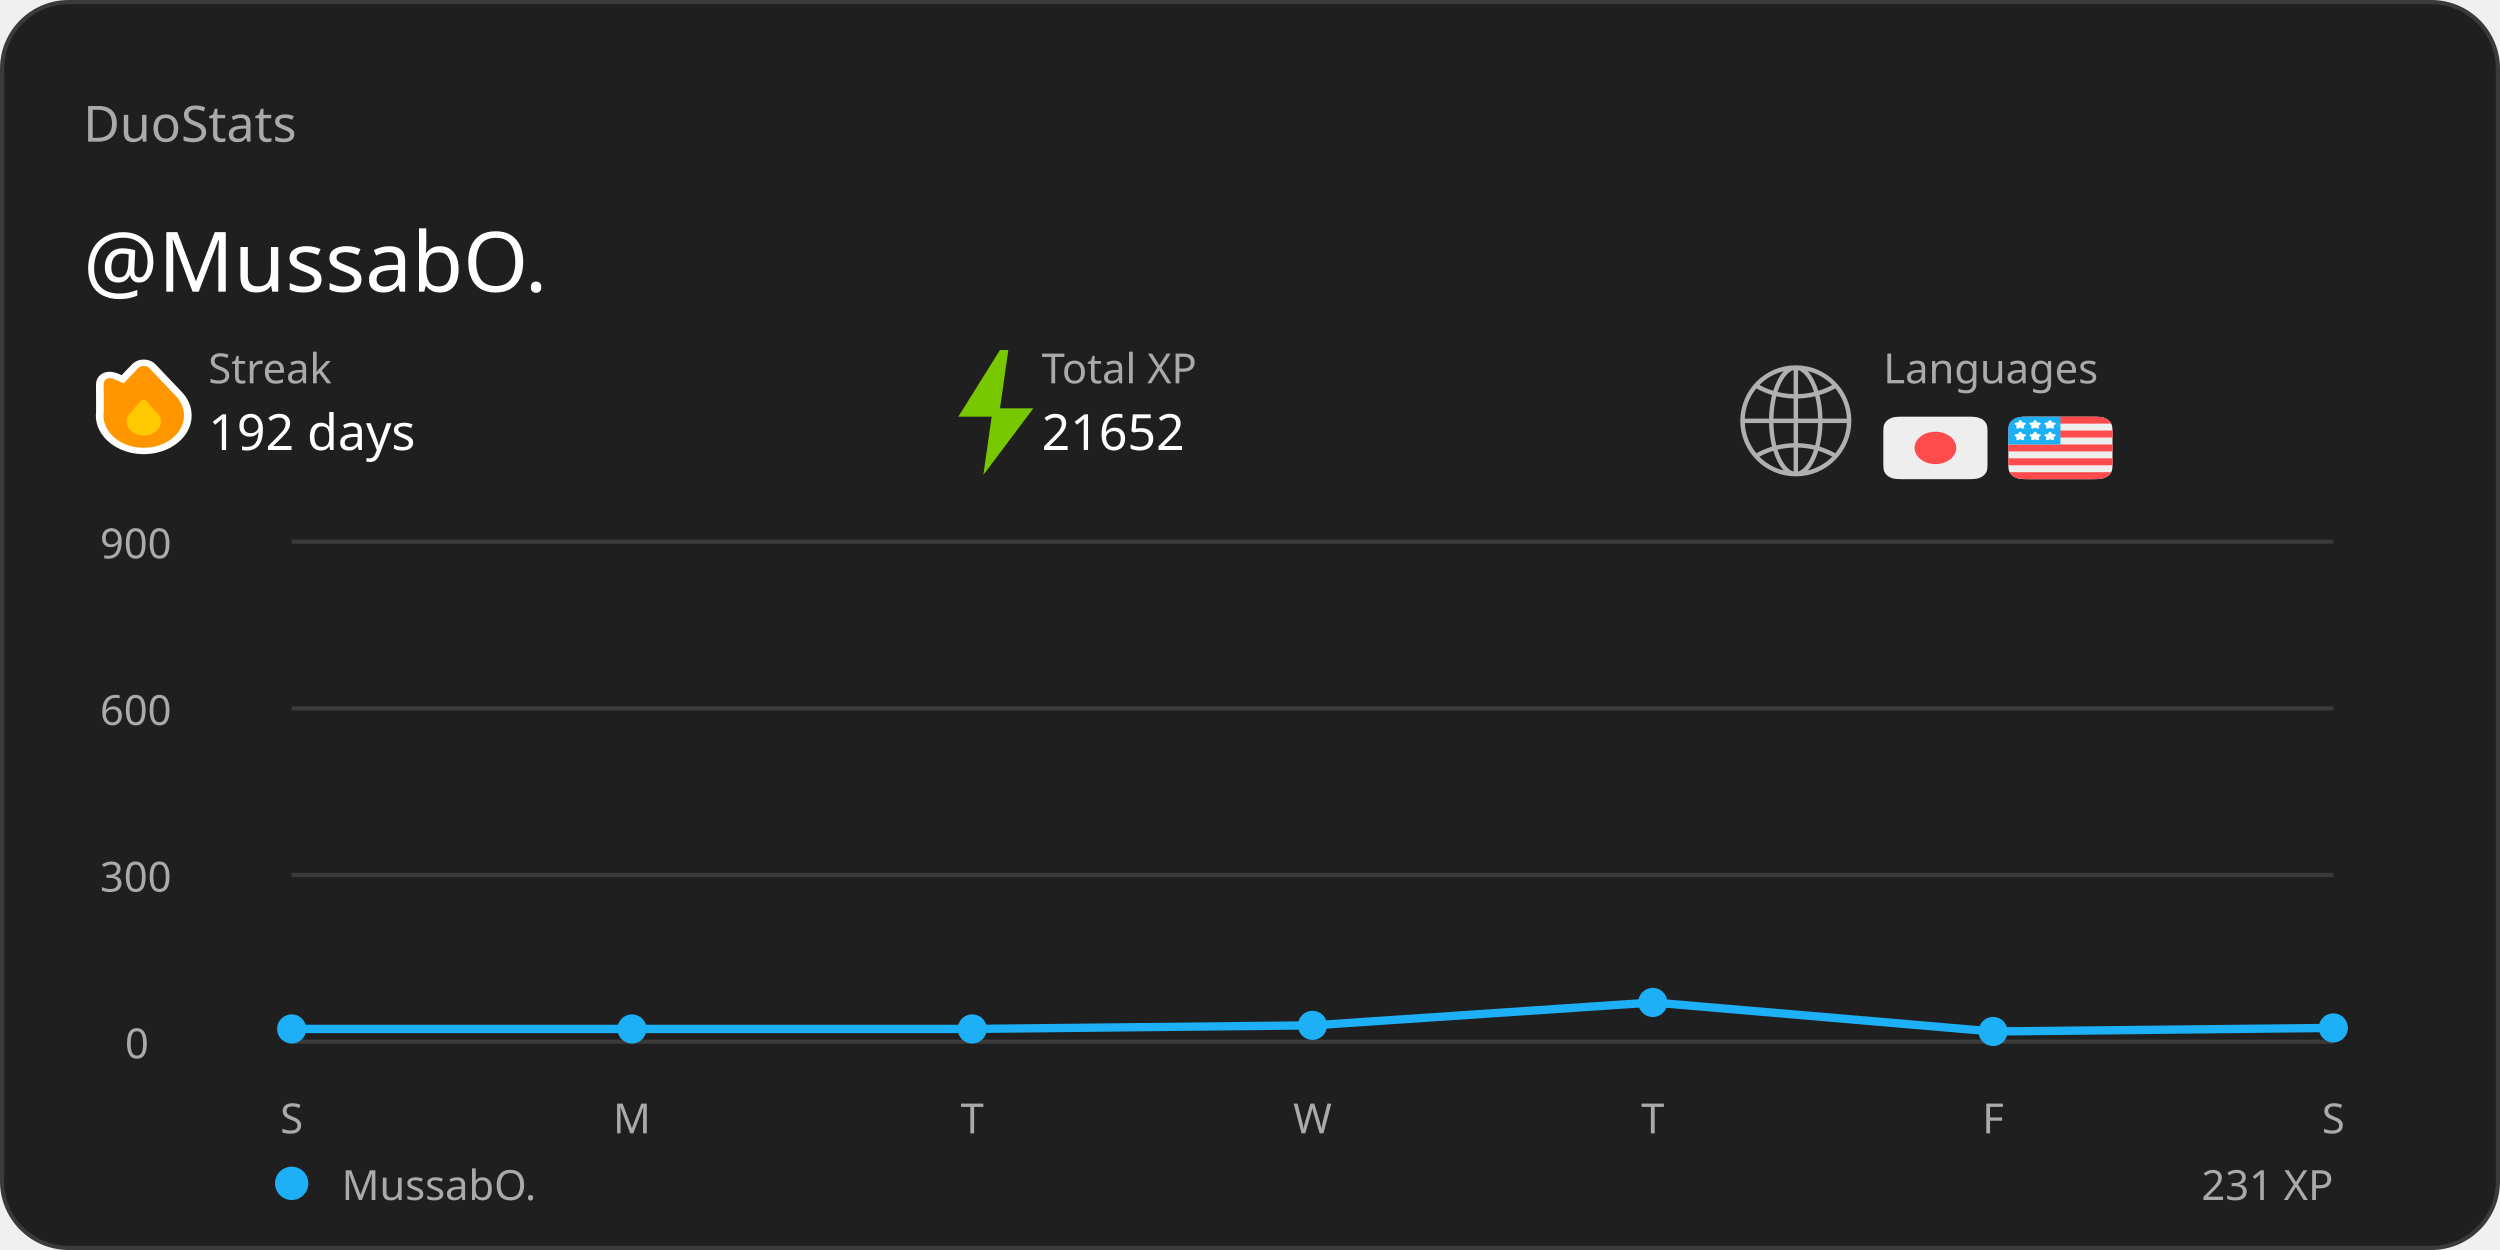
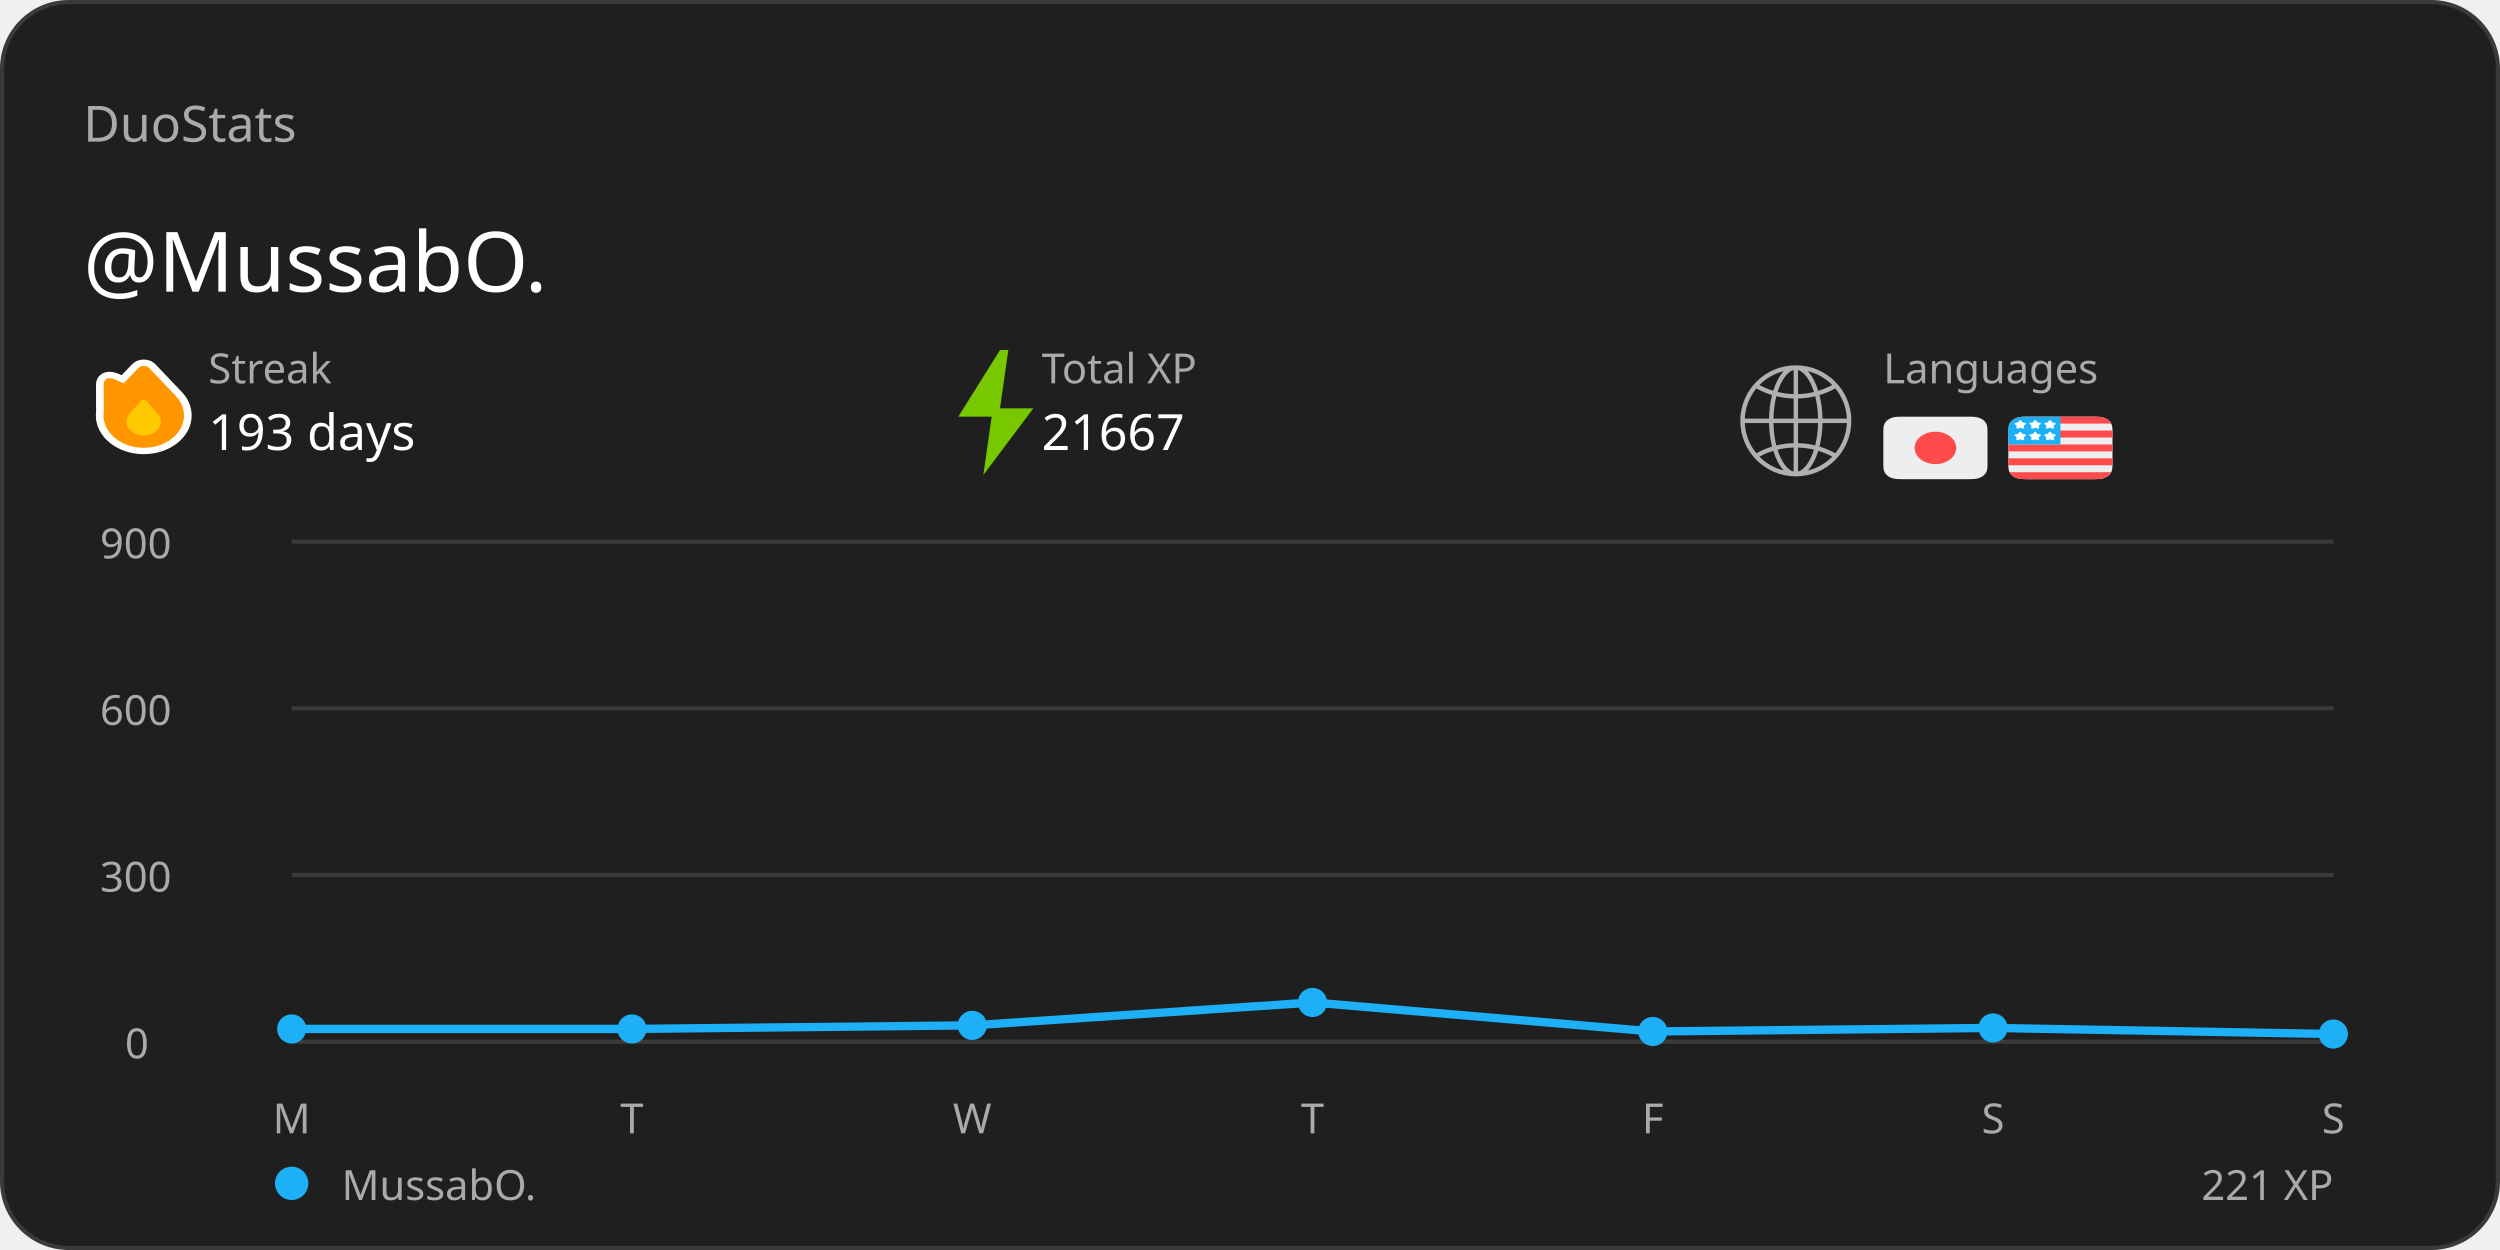
<svg xmlns="http://www.w3.org/2000/svg" width="600" height="300" viewBox="0 0 600 300">
  <rect x="0.5" y="0.5" width="599" height="299" rx="16" fill="#1F1F1F" stroke="#3A3A3A" />
  <text x="20" y="34" fill="#AAAAAA" font-size="12" font-family="DIN Round Pro, system-ui, sans-serif">DuoStats</text>
  <text x="20" y="70" fill="#FFFFFF" font-size="20" font-family="DIN Round Pro, system-ui, sans-serif">@MussabO.</text>
  <g transform="translate(23, 86) scale(0.92, 0.7666667)">
    <g id="Page-1" stroke="none" stroke-width="1" fill="none" fill-rule="evenodd">
      <g id="streak" transform="translate(1, 1)" fill-rule="nonzero">
        <g id="Group" fill="#FF9600" stroke="#FFFFFF" stroke-width="2">
          <path d="M0.068,15.675 L0.044,7.216 C0.039,5.334 1.25,3.942 3.056,4.246 C3.413,4.306 3.998,4.491 4.306,4.656 L5.997,5.561 L9.247,1.464 C9.793,0.776 10.622,0.376 11.5,0.376 C12.378,0.376 13.207,0.776 13.753,1.464 L20.523,10 C22.123,11.939 22.999,14.375 23,16.889 C23,23.034 17.843,28 11.5,28 C5.157,28 0,23.034 0,16.889 C0,16.481 0.023,16.076 0.068,15.675 Z" id="Path" />
        </g>
        <g id="Group" transform="translate(7, 11)" fill="#FFC800">
          <path d="M1.012,5.077 C1.026,5.04 1.046,5.005 1.069,4.973 L3.719,1.364 C3.893,1.127 4.17,0.987 4.464,0.987 C4.758,0.987 5.035,1.127 5.209,1.364 L7.732,4.8 C8.541,5.595 8.998,6.681 9,7.815 C9,10.208 6.985,12.148 4.5,12.148 C2.015,12.148 0,10.208 0,7.815 C0,6.776 0.38,5.823 1.012,5.077 L1.012,5.077 Z" id="Path" />
        </g>
      </g>
    </g>
  </g>
  <text x="50" y="92" fill="#AAAAAA" font-size="10" font-family="DIN Round Pro, system-ui, sans-serif">Streak</text>
-   <text x="50" y="108" fill="#FFFFFF" font-size="12" font-family="DIN Round Pro, system-ui, sans-serif">192 days</text>
+   <text x="50" y="108" fill="#FFFFFF" font-size="12" font-family="DIN Round Pro, system-ui, sans-serif">193 days</text>
  <path d="M240 84 230 100h8l-2 14 12-16h-8l2-14z" fill="#78C800" />
  <text x="250" y="92" fill="#AAAAAA" font-size="10" font-family="DIN Round Pro, system-ui, sans-serif">Total XP</text>
-   <text x="250" y="108" fill="#FFFFFF" font-size="12" font-family="DIN Round Pro, system-ui, sans-serif">21652</text>
+   <text x="250" y="108" fill="#FFFFFF" font-size="12" font-family="DIN Round Pro, system-ui, sans-serif">21667</text>
  <g transform="translate(415, 85) scale(1.0, 1.0)">
    <g id="SVGRepo_bgCarrier" stroke-width="0" />
    <g id="SVGRepo_tracerCarrier" stroke-linecap="round" stroke-linejoin="round" />
    <g id="SVGRepo_iconCarrier">
      <g id="icomoon-ignore"> </g>
      <path d="M16 2.672c-0.004 0-0.007 0-0.011 0-0.002 0-0.003 0-0.005 0-0.005 0-0.010 0.001-0.016 0.001-7.347 0.017-13.296 5.977-13.296 13.327 0 7.348 5.949 13.309 13.296 13.327 0.005 0 0.010 0.001 0.016 0.001 0.002 0 0.004 0 0.005 0 0.004 0 0.008 0 0.011 0 7.36 0 13.328-5.968 13.328-13.328s-5.968-13.328-13.328-13.328zM16.533 10.648c1.413-0.039 2.788-0.225 4.112-0.548 0.399 1.571 0.647 3.382 0.686 5.367h-4.798v-4.819zM16.533 9.582v-5.759c1.437 0.398 2.893 2.314 3.821 5.252-1.231 0.297-2.509 0.47-3.821 0.507zM15.467 3.81v5.772c-1.323-0.037-2.611-0.213-3.852-0.515 0.936-2.956 2.405-4.879 3.852-5.256zM15.467 10.647v4.82h-4.831c0.039-1.988 0.287-3.801 0.687-5.373 1.334 0.326 2.72 0.515 4.144 0.553zM9.563 15.467h-5.811c0.118-2.741 1.139-5.252 2.773-7.241 1.187 0.654 2.446 1.189 3.766 1.589-0.431 1.7-0.689 3.617-0.728 5.652zM9.563 16.533c0.039 2.034 0.297 3.951 0.728 5.651-1.319 0.401-2.579 0.936-3.766 1.59-1.635-1.989-2.656-4.5-2.773-7.241h5.811zM10.636 16.533h4.831v4.814c-1.424 0.038-2.81 0.228-4.145 0.555-0.399-1.571-0.647-3.383-0.686-5.369zM15.467 22.412v5.778c-1.448-0.378-2.919-2.303-3.854-5.263 1.241-0.302 2.53-0.478 3.854-0.515zM16.533 28.178v-5.765c1.313 0.038 2.591 0.211 3.822 0.508-0.928 2.941-2.384 4.86-3.822 5.257zM16.533 21.347v-4.814h4.798c-0.039 1.983-0.286 3.791-0.684 5.361-1.325-0.323-2.7-0.51-4.113-0.548zM22.404 16.533h5.845c-0.118 2.741-1.138 5.251-2.773 7.24-1.197-0.658-2.467-1.197-3.797-1.599 0.43-1.698 0.687-3.611 0.726-5.64zM22.404 15.467c-0.039-2.033-0.297-3.946-0.727-5.646 1.33-0.402 2.599-0.94 3.795-1.598 1.636 1.989 2.658 4.501 2.776 7.244h-5.845zM24.738 7.409c-1.061 0.564-2.18 1.031-3.35 1.385-0.623-2.005-1.498-3.642-2.533-4.717 2.27 0.545 4.297 1.719 5.883 3.332zM13.103 4.087c-1.029 1.073-1.9 2.702-2.521 4.697-1.158-0.353-2.268-0.815-3.319-1.375 1.575-1.602 3.587-2.774 5.84-3.322zM7.259 24.587c1.052-0.561 2.163-1.024 3.322-1.377 0.621 1.997 1.492 3.629 2.522 4.702-2.255-0.549-4.268-1.721-5.844-3.326zM18.855 27.922c1.036-1.075 1.911-2.712 2.535-4.721 1.17 0.355 2.29 0.82 3.351 1.387-1.586 1.614-3.614 2.791-5.886 3.334z" fill="#b0b0b0"> </path>
    </g>
  </g>
  <text x="452" y="92" fill="#AAAAAA" font-size="10" font-family="DIN Round Pro, system-ui, sans-serif">Languages</text>
  <g transform="translate(452, 100) scale(0.3571429, 0.2777778)">
    <g clip-path="url(#clip0_129_1008)">
      <path fill-rule="evenodd" clip-rule="evenodd" d="M12.563 0H57.437C61.805 0 63.389 0.455 64.987 1.309C66.584 2.163 67.837 3.416 68.691 5.013C69.545 6.61 70 8.195 70 12.563V41.437C70 45.805 69.545 47.389 68.691 48.986C67.837 50.584 66.584 51.837 64.987 52.691C63.389 53.545 61.805 54 57.437 54H12.563C8.195 54 6.61 53.545 5.013 52.691C3.416 51.837 2.163 50.584 1.309 48.986C0.455 47.389 0 45.805 0 41.437V12.563C0 8.195 0.455 6.61 1.309 5.013C2.163 3.416 3.416 2.163 5.013 1.309C6.61 0.455 8.195 0 12.563 0Z" fill="#EEEEEE" />
      <path d="M35 41C42.732 41 49 34.732 49 27C49 19.268 42.732 13 35 13C27.268 13 21 19.268 21 27C21 34.732 27.268 41 35 41Z" fill="#FF4B4B" />
    </g>
    <defs>
      <clipPath id="clip0_129_1008">
        <rect width="70" height="54" fill="white" />
      </clipPath>
    </defs>
  </g>
  <g transform="translate(482, 100) scale(0.3571429, 0.2777778)">
    <g clip-path="url(#clip0_129_593)">
      <path fill-rule="evenodd" clip-rule="evenodd" d="M12.563 0H57.437C61.805 0 63.389 0.455 64.987 1.309C66.584 2.163 67.837 3.416 68.691 5.013C69.545 6.61 70 8.195 70 12.563V41.437C70 45.805 69.545 47.389 68.691 48.986C67.837 50.584 66.584 51.837 64.987 52.691C63.389 53.545 61.805 54 57.437 54H12.563C8.195 54 6.61 53.545 5.013 52.691C3.416 51.837 2.163 50.584 1.309 48.986C0.455 47.389 0 45.805 0 41.437V12.563C0 8.195 0.455 6.61 1.309 5.013C2.163 3.416 3.416 2.163 5.013 1.309C6.61 0.455 8.195 0 12.563 0Z" fill="#EEEEEE" />
      <path fill-rule="evenodd" clip-rule="evenodd" d="M12.563 0H57.437C61.805 0 63.389 0.455 64.987 1.309C66.584 2.163 67.837 3.416 68.691 5.013C68.863 5.335 69.019 5.656 69.158 6H0.842C0.981 5.656 1.137 5.335 1.309 5.013C2.163 3.416 3.416 2.163 5.013 1.309C6.61 0.455 8.195 0 12.563 0Z" fill="#FF4B4B" />
      <path fill-rule="evenodd" clip-rule="evenodd" d="M69.997 12C69.999 12.182 70 12.37 70 12.563V18H0V12.563C0 12.37 0.001 12.182 0.003 12H69.997Z" fill="#FF4B4B" />
      <path fill-rule="evenodd" clip-rule="evenodd" d="M70 24V30H0V24H70Z" fill="#FF4B4B" />
      <path fill-rule="evenodd" clip-rule="evenodd" d="M70 41.437C70 41.63 69.999 41.818 69.997 42H0.003C0.001 41.818 0 41.63 0 41.437V36H70V41.437Z" fill="#FF4B4B" />
      <path fill-rule="evenodd" clip-rule="evenodd" d="M69.158 48C69.019 48.344 68.863 48.665 68.691 48.986C67.837 50.584 66.584 51.837 64.987 52.691C63.389 53.545 61.805 54 57.437 54H12.563C8.195 54 6.61 53.545 5.013 52.691C3.416 51.837 2.163 50.584 1.309 48.986C1.137 48.665 0.981 48.344 0.842 48H69.158Z" fill="#FF4B4B" />
      <path fill-rule="evenodd" clip-rule="evenodd" d="M12.563 0H35V24H0V12.563C0 8.195 0.455 6.61 1.309 5.013C2.163 3.416 3.416 2.163 5.013 1.309C6.61 0.455 8.195 0 12.563 0Z" fill="#1CB0F6" />
      <path d="M27.806 9.602L26.531 10.273C26.13 10.483 25.635 10.329 25.424 9.929C25.341 9.769 25.312 9.586 25.342 9.409L25.586 7.988C25.609 7.853 25.564 7.715 25.466 7.62L24.434 6.614C24.11 6.298 24.103 5.779 24.419 5.455C24.545 5.326 24.71 5.242 24.888 5.216L26.314 5.009C26.45 4.989 26.567 4.904 26.628 4.781L27.266 3.489C27.466 3.083 27.957 2.916 28.363 3.117C28.525 3.196 28.655 3.327 28.735 3.489L29.373 4.781C29.434 4.904 29.551 4.989 29.687 5.009L31.113 5.216C31.561 5.281 31.871 5.697 31.806 6.145C31.78 6.323 31.696 6.488 31.567 6.614L30.535 7.62C30.437 7.715 30.392 7.853 30.415 7.988L30.659 9.409C30.735 9.855 30.436 10.278 29.99 10.355C29.812 10.385 29.629 10.356 29.47 10.273L28.194 9.602C28.073 9.538 27.928 9.538 27.806 9.602Z" fill="white" />
      <path d="M27.806 19.602L26.531 20.273C26.13 20.483 25.635 20.329 25.424 19.929C25.341 19.769 25.312 19.587 25.342 19.409L25.586 17.988C25.609 17.853 25.564 17.715 25.466 17.62L24.434 16.614C24.11 16.298 24.103 15.779 24.419 15.455C24.545 15.326 24.71 15.242 24.888 15.216L26.314 15.009C26.45 14.989 26.567 14.904 26.628 14.781L27.266 13.489C27.466 13.083 27.957 12.916 28.363 13.117C28.525 13.196 28.655 13.327 28.735 13.489L29.373 14.781C29.434 14.904 29.551 14.989 29.687 15.009L31.113 15.216C31.561 15.281 31.871 15.697 31.806 16.145C31.78 16.323 31.696 16.488 31.567 16.614L30.535 17.62C30.437 17.715 30.392 17.853 30.415 17.988L30.659 19.409C30.735 19.855 30.436 20.278 29.99 20.355C29.812 20.385 29.629 20.356 29.47 20.273L28.194 19.602C28.073 19.538 27.928 19.538 27.806 19.602Z" fill="white" />
      <path d="M17.806 9.602L16.531 10.273C16.13 10.483 15.635 10.329 15.425 9.929C15.341 9.769 15.312 9.586 15.342 9.409L15.586 7.988C15.609 7.853 15.564 7.715 15.466 7.62L14.434 6.614C14.11 6.298 14.103 5.779 14.419 5.455C14.545 5.326 14.71 5.242 14.888 5.216L16.314 5.009C16.45 4.989 16.567 4.904 16.628 4.781L17.266 3.489C17.466 3.083 17.957 2.916 18.363 3.117C18.525 3.196 18.655 3.327 18.735 3.489L19.373 4.781C19.434 4.904 19.551 4.989 19.687 5.009L21.113 5.216C21.561 5.281 21.871 5.697 21.806 6.145C21.78 6.323 21.696 6.488 21.567 6.614L20.535 7.62C20.437 7.715 20.392 7.853 20.415 7.988L20.659 9.409C20.735 9.855 20.436 10.278 19.99 10.355C19.812 10.385 19.629 10.356 19.47 10.273L18.194 9.602C18.073 9.538 17.928 9.538 17.806 9.602Z" fill="white" />
      <path d="M17.806 19.602L16.531 20.273C16.13 20.483 15.635 20.329 15.425 19.929C15.341 19.769 15.312 19.587 15.342 19.409L15.586 17.988C15.609 17.853 15.564 17.715 15.466 17.62L14.434 16.614C14.11 16.298 14.103 15.779 14.419 15.455C14.545 15.326 14.71 15.242 14.888 15.216L16.314 15.009C16.45 14.989 16.567 14.904 16.628 14.781L17.266 13.489C17.466 13.083 17.957 12.916 18.363 13.117C18.525 13.196 18.655 13.327 18.735 13.489L19.373 14.781C19.434 14.904 19.551 14.989 19.687 15.009L21.113 15.216C21.561 15.281 21.871 15.697 21.806 16.145C21.78 16.323 21.696 16.488 21.567 16.614L20.535 17.62C20.437 17.715 20.392 17.853 20.415 17.988L20.659 19.409C20.735 19.855 20.436 20.278 19.99 20.355C19.812 20.385 19.629 20.356 19.47 20.273L18.194 19.602C18.073 19.538 17.928 19.538 17.806 19.602Z" fill="white" />
      <path d="M7.807 9.602L6.531 10.273C6.13 10.483 5.635 10.329 5.424 9.929C5.341 9.769 5.312 9.586 5.342 9.409L5.586 7.988C5.609 7.853 5.564 7.715 5.466 7.62L4.434 6.614C4.11 6.298 4.103 5.779 4.419 5.455C4.545 5.326 4.71 5.242 4.888 5.216L6.314 5.009C6.45 4.989 6.567 4.904 6.628 4.781L7.266 3.489C7.466 3.083 7.957 2.916 8.363 3.117C8.525 3.196 8.655 3.327 8.735 3.489L9.373 4.781C9.434 4.904 9.551 4.989 9.687 5.009L11.113 5.216C11.561 5.281 11.871 5.697 11.806 6.145C11.78 6.323 11.696 6.488 11.567 6.614L10.535 7.62C10.437 7.715 10.392 7.853 10.415 7.988L10.659 9.409C10.735 9.855 10.436 10.278 9.99 10.355C9.812 10.385 9.629 10.356 9.47 10.273L8.194 9.602C8.073 9.538 7.928 9.538 7.807 9.602Z" fill="white" />
      <path d="M7.807 19.602L6.531 20.273C6.13 20.483 5.635 20.329 5.424 19.929C5.341 19.769 5.312 19.587 5.342 19.409L5.586 17.988C5.609 17.853 5.564 17.715 5.466 17.62L4.434 16.614C4.11 16.298 4.103 15.779 4.419 15.455C4.545 15.326 4.71 15.242 4.888 15.216L6.314 15.009C6.45 14.989 6.567 14.904 6.628 14.781L7.266 13.489C7.466 13.083 7.957 12.916 8.363 13.117C8.525 13.196 8.655 13.327 8.735 13.489L9.373 14.781C9.434 14.904 9.551 14.989 9.687 15.009L11.113 15.216C11.561 15.281 11.871 15.697 11.806 16.145C11.78 16.323 11.696 16.488 11.567 16.614L10.535 17.62C10.437 17.715 10.392 17.853 10.415 17.988L10.659 19.409C10.735 19.855 10.436 20.278 9.99 20.355C9.812 20.385 9.629 20.356 9.47 20.273L8.194 19.602C8.073 19.538 7.928 19.538 7.807 19.602Z" fill="white" />
    </g>
    <defs>
      <clipPath id="clip0_129_593">
        <rect width="70" height="54" fill="white" />
      </clipPath>
    </defs>
  </g>
  <g stroke="#3A3A3A" stroke-width="1">
    <line x1="70" y1="250" x2="560" y2="250" />
    <line x1="70" y1="210" x2="560" y2="210" />
    <line x1="70" y1="170" x2="560" y2="170" />
    <line x1="70" y1="130" x2="560" y2="130" />
  </g>
  <g fill="#AAAAAA" font-size="10" font-family="DIN Round Pro, system-ui, sans-serif">
    <text x="30" y="254">0</text>
    <text x="24" y="214">300</text>
    <text x="24" y="174">600</text>
    <text x="24" y="134">900</text>
  </g>
-   <polyline points="70.0,246.944 151.667,246.944 233.333,246.944 315.0,246.089 396.667,240.589 478.333,247.556 560.0,246.7" fill="none" stroke="#1DB0F6" stroke-width="2" stroke-linecap="round" stroke-linejoin="round" />
+   <polyline points="70.0,246.944 151.667,246.944 233.333,246.089 315.0,240.589 396.667,247.556 478.333,246.7 560.0,248.167" fill="none" stroke="#1DB0F6" stroke-width="2" stroke-linecap="round" stroke-linejoin="round" />
  <circle cx="70.0" cy="246.944" r="3.5" fill="#1DB0F6" />
  <circle cx="151.667" cy="246.944" r="3.5" fill="#1DB0F6" />
-   <circle cx="233.333" cy="246.944" r="3.5" fill="#1DB0F6" />
-   <circle cx="315.0" cy="246.089" r="3.5" fill="#1DB0F6" />
-   <circle cx="396.667" cy="240.589" r="3.5" fill="#1DB0F6" />
-   <circle cx="478.333" cy="247.556" r="3.5" fill="#1DB0F6" />
-   <circle cx="560.0" cy="246.7" r="3.5" fill="#1DB0F6" />
-   <text x="70.0" y="272" fill="#AAAAAA" font-size="10" text-anchor="middle" font-family="DIN Round Pro, system-ui, sans-serif">S</text>
-   <text x="151.667" y="272" fill="#AAAAAA" font-size="10" text-anchor="middle" font-family="DIN Round Pro, system-ui, sans-serif">M</text>
-   <text x="233.333" y="272" fill="#AAAAAA" font-size="10" text-anchor="middle" font-family="DIN Round Pro, system-ui, sans-serif">T</text>
-   <text x="315.0" y="272" fill="#AAAAAA" font-size="10" text-anchor="middle" font-family="DIN Round Pro, system-ui, sans-serif">W</text>
-   <text x="396.667" y="272" fill="#AAAAAA" font-size="10" text-anchor="middle" font-family="DIN Round Pro, system-ui, sans-serif">T</text>
-   <text x="478.333" y="272" fill="#AAAAAA" font-size="10" text-anchor="middle" font-family="DIN Round Pro, system-ui, sans-serif">F</text>
+   <circle cx="233.333" cy="246.089" r="3.5" fill="#1DB0F6" />
+   <circle cx="315.0" cy="240.589" r="3.5" fill="#1DB0F6" />
+   <circle cx="396.667" cy="247.556" r="3.5" fill="#1DB0F6" />
+   <circle cx="478.333" cy="246.7" r="3.5" fill="#1DB0F6" />
+   <circle cx="560.0" cy="248.167" r="3.5" fill="#1DB0F6" />
+   <text x="70.0" y="272" fill="#AAAAAA" font-size="10" text-anchor="middle" font-family="DIN Round Pro, system-ui, sans-serif">M</text>
+   <text x="151.667" y="272" fill="#AAAAAA" font-size="10" text-anchor="middle" font-family="DIN Round Pro, system-ui, sans-serif">T</text>
+   <text x="233.333" y="272" fill="#AAAAAA" font-size="10" text-anchor="middle" font-family="DIN Round Pro, system-ui, sans-serif">W</text>
+   <text x="315.0" y="272" fill="#AAAAAA" font-size="10" text-anchor="middle" font-family="DIN Round Pro, system-ui, sans-serif">T</text>
+   <text x="396.667" y="272" fill="#AAAAAA" font-size="10" text-anchor="middle" font-family="DIN Round Pro, system-ui, sans-serif">F</text>
+   <text x="478.333" y="272" fill="#AAAAAA" font-size="10" text-anchor="middle" font-family="DIN Round Pro, system-ui, sans-serif">S</text>
  <text x="560.0" y="272" fill="#AAAAAA" font-size="10" text-anchor="middle" font-family="DIN Round Pro, system-ui, sans-serif">S</text>
  <circle cx="70" cy="284" r="4" fill="#1DB0F6" />
  <text x="82" y="288" fill="#AAAAAA" font-size="10" font-family="DIN Round Pro, system-ui, sans-serif">MussabO.</text>
-   <text x="560" y="288" fill="#AAAAAA" font-size="10" text-anchor="end" font-family="DIN Round Pro, system-ui, sans-serif">231 XP</text>
+   <text x="560" y="288" fill="#AAAAAA" font-size="10" text-anchor="end" font-family="DIN Round Pro, system-ui, sans-serif">221 XP</text>
</svg>
